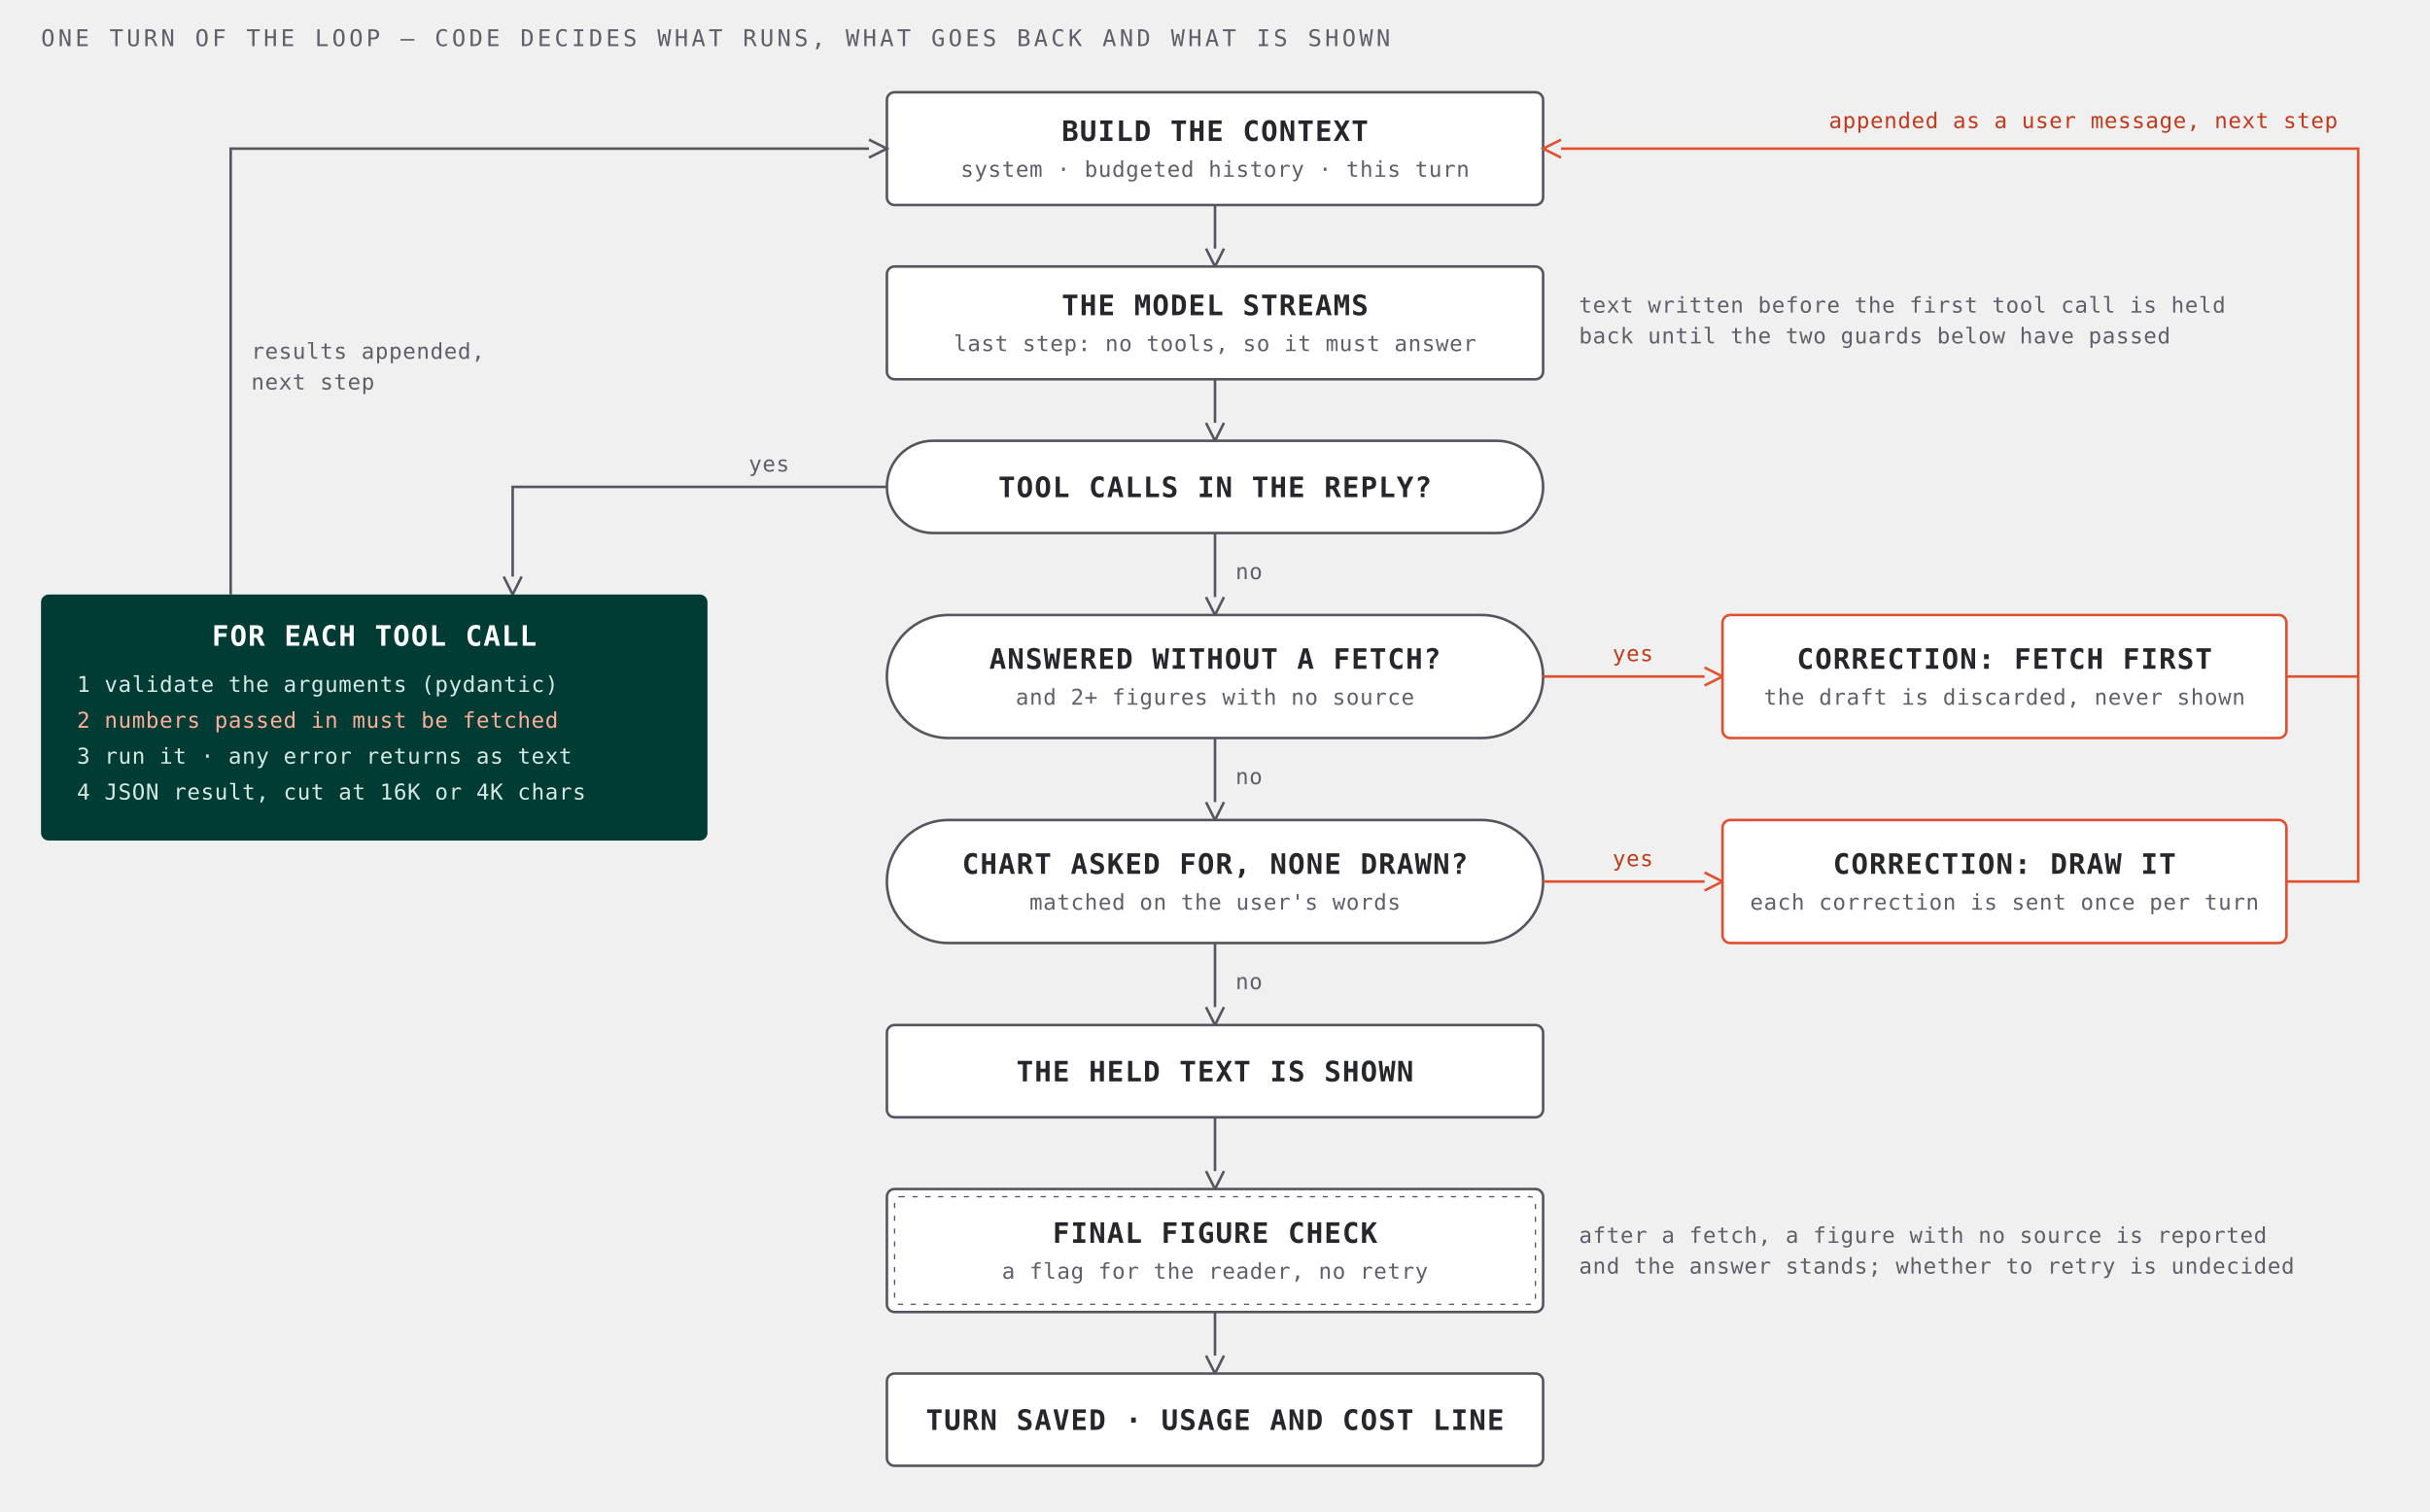
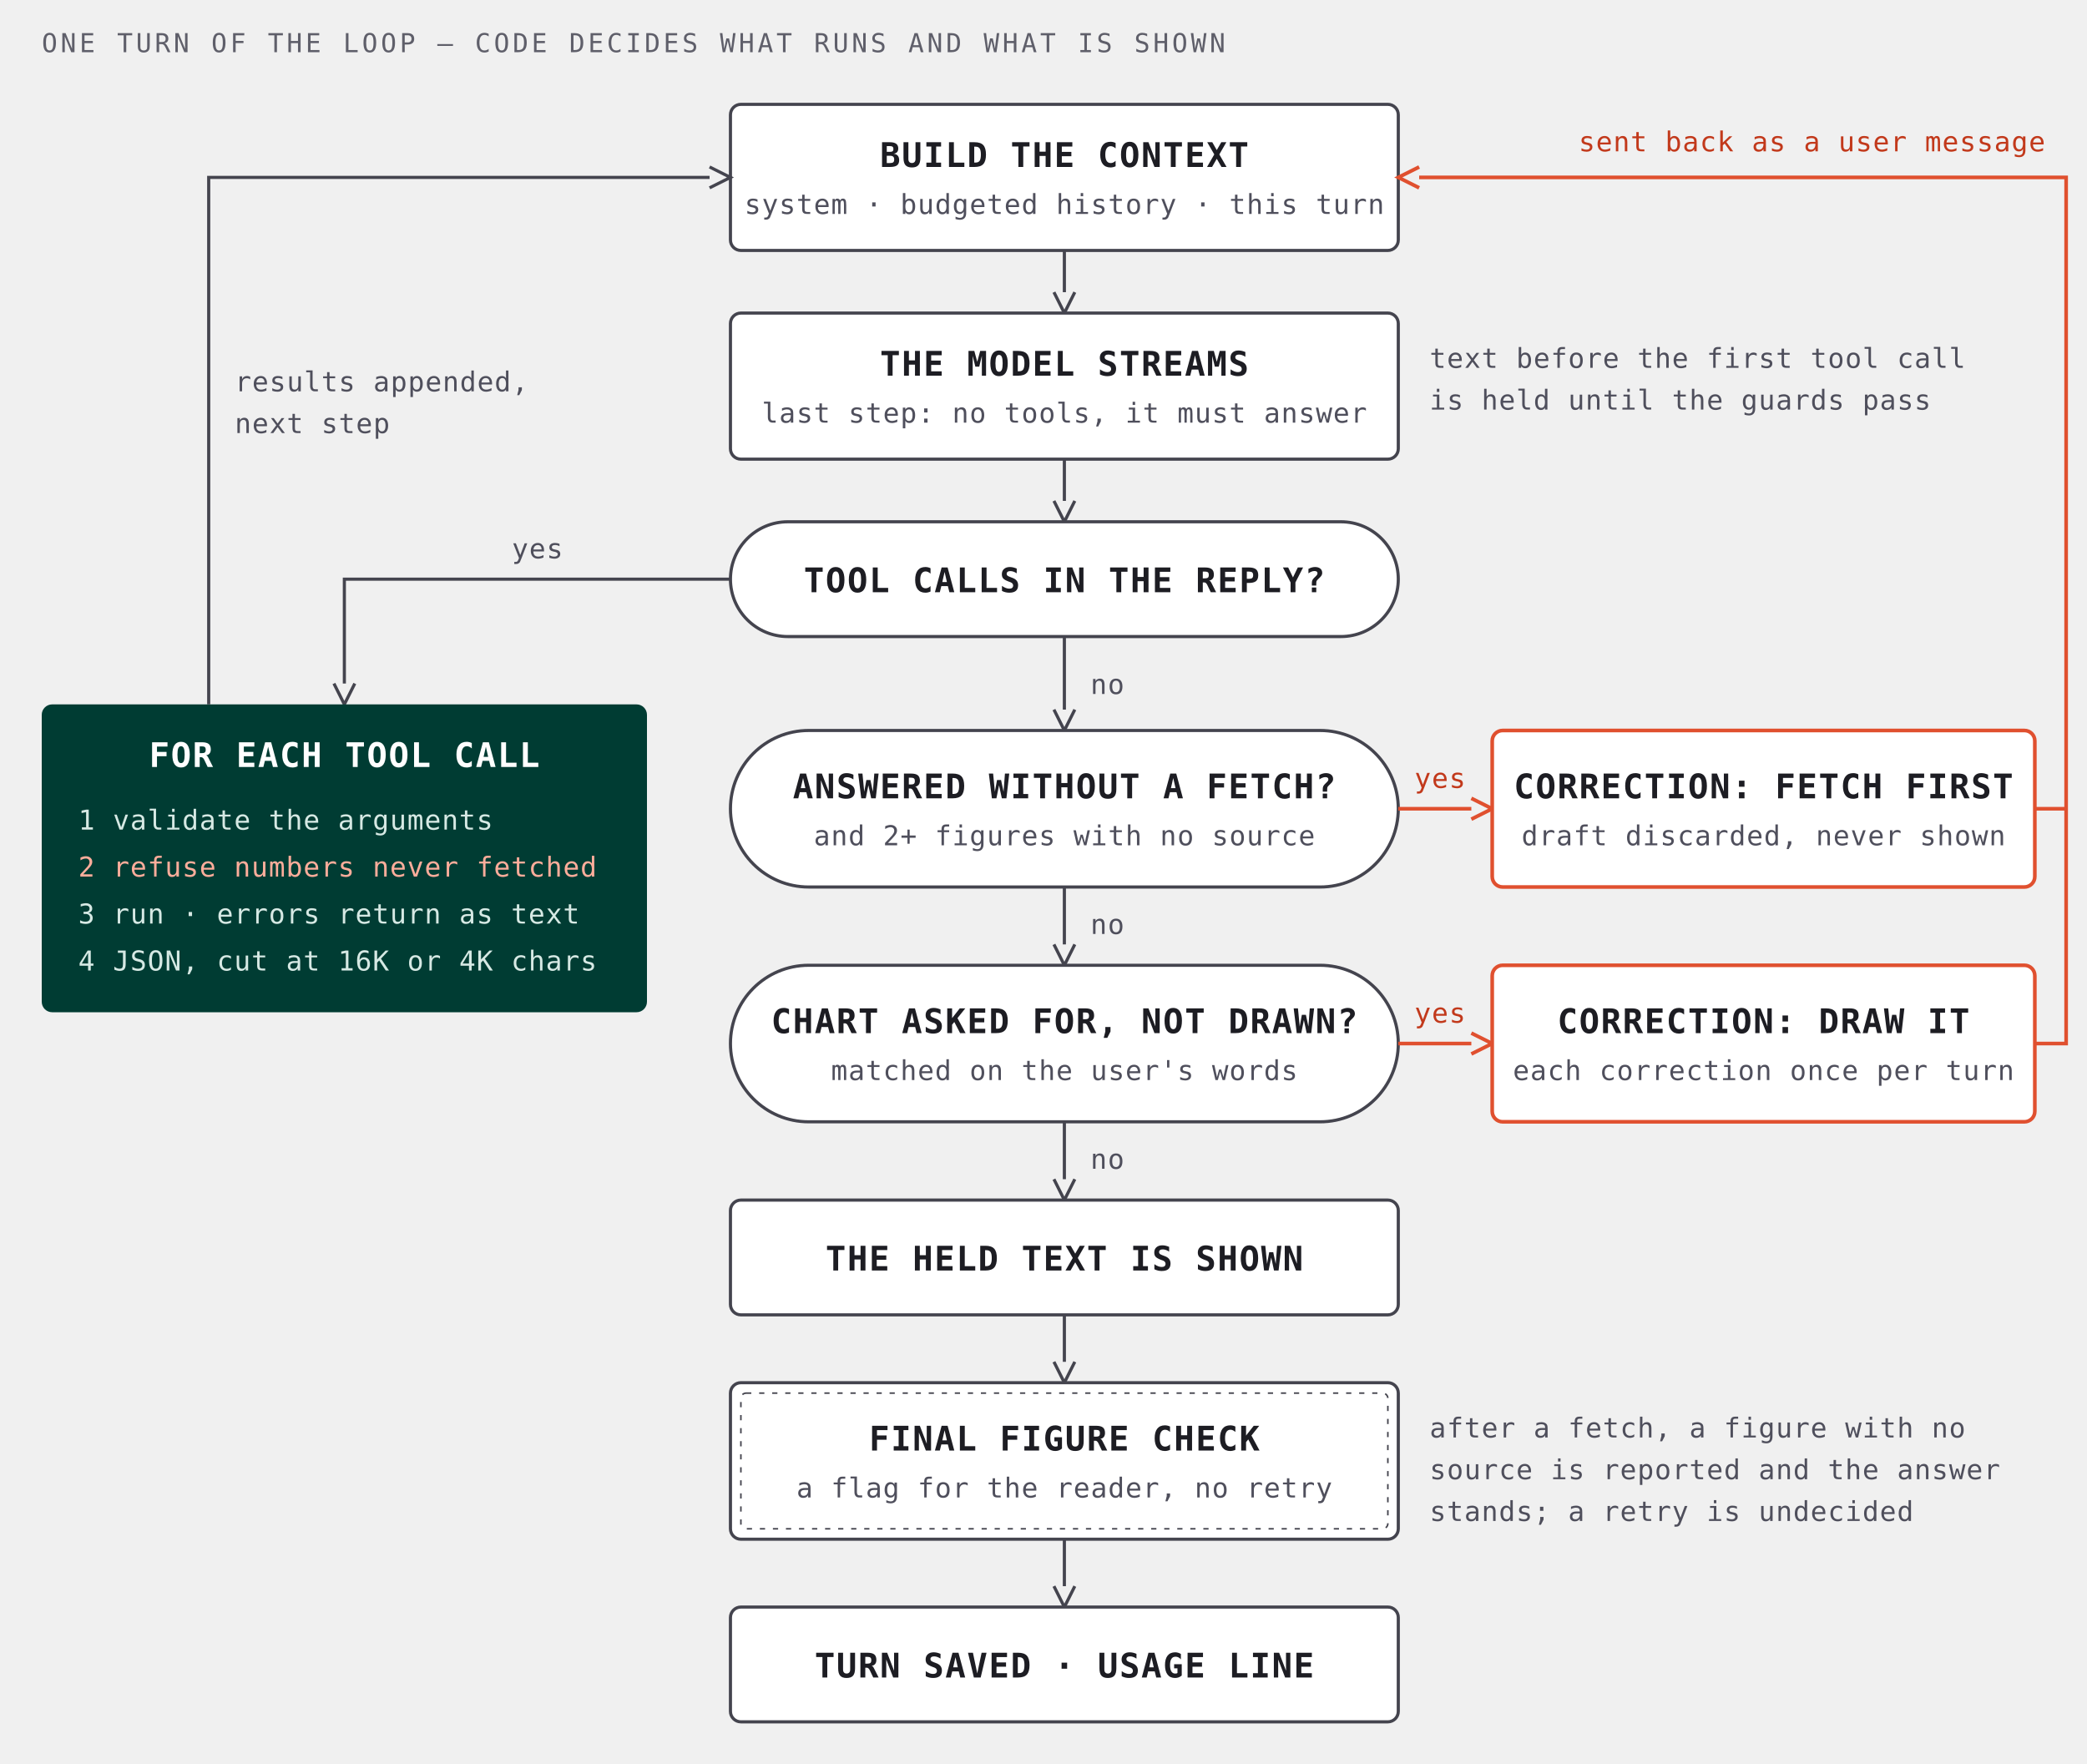
- <svg xmlns="http://www.w3.org/2000/svg" viewBox="0 0 948 590" role="img" aria-label="One turn of the Aloi agent loop: build the context, stream the model, run any tool calls and loop; a reply without tool calls passes two guards that can each send one correction; then the held text is shown, the final figure check runs and the turn is saved">
+ <svg xmlns="http://www.w3.org/2000/svg" viewBox="0 0 800 676" role="img" aria-label="One turn of the Aloi agent loop: build the context, stream the model, run any tool calls and loop; a reply without tool calls passes two guards that can each send one correction; then the held text is shown, the final figure check runs and the turn is saved">
  <style>
- .h{font:500 9px ui-monospace,'IBM Plex Mono',Consolas,monospace;letter-spacing:.14em;fill:#5f5f6a}
- .t{font:600 11px ui-monospace,'IBM Plex Mono',Consolas,monospace;letter-spacing:.04em;fill:#26262d;text-anchor:middle}
- .s{font:400 8.5px ui-monospace,'IBM Plex Mono',Consolas,monospace;letter-spacing:.03em;fill:#5f5f6a;text-anchor:middle}
- .b{fill:#fff;stroke:#55555f;stroke-width:1}
- .a{fill:none;stroke:#55555f;stroke-width:1}
- .c{fill:none;stroke:#e0502f;stroke-width:1}
+ .h{font:500 10px ui-monospace,'IBM Plex Mono',Consolas,monospace;letter-spacing:.12em;fill:#5f5f6a}
+ .t{font:600 13px ui-monospace,'IBM Plex Mono',Consolas,monospace;letter-spacing:.04em;fill:#1d1d23;text-anchor:middle}
+ .s{font:400 10.5px ui-monospace,'IBM Plex Mono',Consolas,monospace;letter-spacing:.03em;fill:#4f4f5c;text-anchor:middle}
+ .b{fill:#fff;stroke:#44444e;stroke-width:1.2}
+ .a{fill:none;stroke:#44444e;stroke-width:1.2}
+ .c{fill:none;stroke:#e0502f;stroke-width:1.4}
</style>
-   <text class="h" x="16" y="18">ONE TURN OF THE LOOP — CODE DECIDES WHAT RUNS, WHAT GOES BACK AND WHAT IS SHOWN</text>
-   <rect class="b" x="346" y="36" width="256" height="44" rx="3" />
-   <text class="t" x="474" y="55">BUILD THE CONTEXT</text>
-   <text class="s" x="474" y="69">system · budgeted history · this turn</text>
-   <line class="a" x1="474" y1="80" x2="474" y2="97" />
-   <path class="a" d="M470.5 97 L474 104 L477.5 97" />
-   <rect class="b" x="346" y="104" width="256" height="44" rx="3" />
-   <text class="t" x="474" y="123">THE MODEL STREAMS</text>
-   <text class="s" x="474" y="137">last step: no tools, so it must answer</text>
-   <text class="s" x="616" y="122" style="text-anchor:start">text written before the first tool call is held</text>
-   <text class="s" x="616" y="134" style="text-anchor:start">back until the two guards below have passed</text>
-   <line class="a" x1="474" y1="148" x2="474" y2="165" />
-   <path class="a" d="M470.5 165 L474 172 L477.5 165" />
-   <rect class="b" x="346" y="172" width="256" height="36" rx="18" />
-   <text class="t" x="474" y="194">TOOL CALLS IN THE REPLY?</text>
-   <polyline class="a" points="346,190 200,190 200,225" />
-   <path class="a" d="M196.5 225 L200 232 L203.5 225" />
-   <text class="s" x="300" y="184">yes</text>
-   <line class="a" x1="474" y1="208" x2="474" y2="233" />
-   <path class="a" d="M470.5 233 L474 240 L477.5 233" />
-   <text class="s" x="482" y="226" style="text-anchor:start">no</text>
-   <rect x="16" y="232" width="260" height="96" rx="3" fill="#003c33" />
-   <text class="t" x="146" y="252" style="fill:#fff">FOR EACH TOOL CALL</text>
-   <text class="s" x="30" y="270" style="text-anchor:start;fill:#d6e9e4">1  validate the arguments (pydantic)</text>
-   <text class="s" x="30" y="284" style="text-anchor:start;fill:#ffad9b">2  numbers passed in must be fetched</text>
-   <text class="s" x="30" y="298" style="text-anchor:start;fill:#d6e9e4">3  run it · any error returns as text</text>
-   <text class="s" x="30" y="312" style="text-anchor:start;fill:#d6e9e4">4  JSON result, cut at 16K or 4K chars</text>
-   <polyline class="a" points="90,232 90,58 339,58" />
-   <path class="a" d="M339 54.5 L346 58 L339 61.5" />
-   <text class="s" x="98" y="140" style="text-anchor:start">results appended,</text>
-   <text class="s" x="98" y="152" style="text-anchor:start">next step</text>
-   <rect class="b" x="346" y="240" width="256" height="48" rx="24" />
-   <text class="t" x="474" y="261">ANSWERED WITHOUT A FETCH?</text>
-   <text class="s" x="474" y="275">and 2+ figures with no source</text>
-   <line class="c" x1="602" y1="264" x2="665" y2="264" />
-   <path class="c" d="M665 260.5 L672 264 L665 267.5" />
-   <text class="s" x="637" y="258" style="fill:#c2391b">yes</text>
-   <rect x="672" y="240" width="220" height="48" rx="3" fill="#fff" stroke="#e0502f" />
-   <text class="t" x="782" y="261">CORRECTION: FETCH FIRST</text>
-   <text class="s" x="782" y="275">the draft is discarded, never shown</text>
-   <line class="a" x1="474" y1="288" x2="474" y2="313" />
-   <path class="a" d="M470.5 313 L474 320 L477.5 313" />
-   <text class="s" x="482" y="306" style="text-anchor:start">no</text>
-   <rect class="b" x="346" y="320" width="256" height="48" rx="24" />
-   <text class="t" x="474" y="341">CHART ASKED FOR, NONE DRAWN?</text>
-   <text class="s" x="474" y="355">matched on the user's words</text>
-   <line class="c" x1="602" y1="344" x2="665" y2="344" />
-   <path class="c" d="M665 340.5 L672 344 L665 347.5" />
-   <text class="s" x="637" y="338" style="fill:#c2391b">yes</text>
-   <rect x="672" y="320" width="220" height="48" rx="3" fill="#fff" stroke="#e0502f" />
-   <text class="t" x="782" y="341">CORRECTION: DRAW IT</text>
-   <text class="s" x="782" y="355">each correction is sent once per turn</text>
-   <line class="c" x1="892" y1="264" x2="920" y2="264" />
-   <polyline class="c" points="892,344 920,344 920,58 609,58" />
-   <path class="c" d="M609 54.5 L602 58 L609 61.5" />
-   <text class="s" x="912" y="50" style="text-anchor:end;fill:#c2391b">appended as a user message, next step</text>
-   <line class="a" x1="474" y1="368" x2="474" y2="393" />
-   <path class="a" d="M470.5 393 L474 400 L477.5 393" />
-   <text class="s" x="482" y="386" style="text-anchor:start">no</text>
-   <rect class="b" x="346" y="400" width="256" height="36" rx="3" />
-   <text class="t" x="474" y="422">THE HELD TEXT IS SHOWN</text>
-   <line class="a" x1="474" y1="436" x2="474" y2="457" />
-   <path class="a" d="M470.5 457 L474 464 L477.5 457" />
-   <rect class="b" x="346" y="464" width="256" height="48" rx="3" stroke-width="1.6" />
-   <rect x="349" y="467" width="250" height="42" rx="2" fill="none" stroke="#55555f" stroke-width=".5" stroke-dasharray="2 3" />
-   <text class="t" x="474" y="485">FINAL FIGURE CHECK</text>
-   <text class="s" x="474" y="499">a flag for the reader, no retry</text>
-   <text class="s" x="616" y="485" style="text-anchor:start">after a fetch, a figure with no source is reported</text>
-   <text class="s" x="616" y="497" style="text-anchor:start">and the answer stands; whether to retry is undecided</text>
-   <line class="a" x1="474" y1="512" x2="474" y2="529" />
-   <path class="a" d="M470.5 529 L474 536 L477.5 529" />
-   <rect class="b" x="346" y="536" width="256" height="36" rx="3" />
-   <text class="t" x="474" y="558">TURN SAVED · USAGE AND COST LINE</text>
+   <text class="h" x="16" y="20">ONE TURN OF THE LOOP — CODE DECIDES WHAT RUNS AND WHAT IS SHOWN</text>
+   <rect class="b" x="280" y="40" width="256" height="56" rx="4" />
+   <text class="t" x="408" y="64">BUILD THE CONTEXT</text>
+   <text class="s" x="408" y="82">system · budgeted history · this turn</text>
+   <line class="a" x1="408" y1="96" x2="408" y2="112" />
+   <path class="a" d="M404 112 L408 120 L412 112" />
+   <rect class="b" x="280" y="120" width="256" height="56" rx="4" />
+   <text class="t" x="408" y="144">THE MODEL STREAMS</text>
+   <text class="s" x="408" y="162">last step: no tools, it must answer</text>
+   <text class="s" x="548" y="141" style="text-anchor:start">text before the first tool call</text>
+   <text class="s" x="548" y="157" style="text-anchor:start">is held until the guards pass</text>
+   <line class="a" x1="408" y1="176" x2="408" y2="192" />
+   <path class="a" d="M404 192 L408 200 L412 192" />
+   <rect class="b" x="280" y="200" width="256" height="44" rx="22" />
+   <text class="t" x="408" y="227">TOOL CALLS IN THE REPLY?</text>
+   <polyline class="a" points="280,222 132,222 132,262" />
+   <path class="a" d="M128 262 L132 270 L136 262" />
+   <text class="s" x="206" y="214">yes</text>
+   <line class="a" x1="408" y1="244" x2="408" y2="272" />
+   <path class="a" d="M404 272 L408 280 L412 272" />
+   <text class="s" x="418" y="266" style="text-anchor:start">no</text>
+   <rect x="16" y="270" width="232" height="118" rx="4" fill="#003c33" />
+   <text class="t" x="132" y="294" style="fill:#fff">FOR EACH TOOL CALL</text>
+   <text class="s" x="30" y="318" style="text-anchor:start;fill:#d6e9e4">1  validate the arguments</text>
+   <text class="s" x="30" y="336" style="text-anchor:start;fill:#ffad9b">2  refuse numbers never fetched</text>
+   <text class="s" x="30" y="354" style="text-anchor:start;fill:#d6e9e4">3  run · errors return as text</text>
+   <text class="s" x="30" y="372" style="text-anchor:start;fill:#d6e9e4">4  JSON, cut at 16K or 4K chars</text>
+   <polyline class="a" points="80,270 80,68 272,68" />
+   <path class="a" d="M272 64 L280 68 L272 72" />
+   <text class="s" x="90" y="150" style="text-anchor:start">results appended,</text>
+   <text class="s" x="90" y="166" style="text-anchor:start">next step</text>
+   <rect class="b" x="280" y="280" width="256" height="60" rx="30" />
+   <text class="t" x="408" y="306">ANSWERED WITHOUT A FETCH?</text>
+   <text class="s" x="408" y="324">and 2+ figures with no source</text>
+   <line class="c" x1="536" y1="310" x2="564" y2="310" />
+   <path class="c" d="M564 306 L572 310 L564 314" />
+   <text class="s" x="552" y="302" style="fill:#c2391b">yes</text>
+   <rect x="572" y="280" width="208" height="60" rx="4" fill="#fff" stroke="#e0502f" stroke-width="1.4" />
+   <text class="t" x="676" y="306">CORRECTION: FETCH FIRST</text>
+   <text class="s" x="676" y="324">draft discarded, never shown</text>
+   <line class="a" x1="408" y1="340" x2="408" y2="362" />
+   <path class="a" d="M404 362 L408 370 L412 362" />
+   <text class="s" x="418" y="358" style="text-anchor:start">no</text>
+   <rect class="b" x="280" y="370" width="256" height="60" rx="30" />
+   <text class="t" x="408" y="396">CHART ASKED FOR, NOT DRAWN?</text>
+   <text class="s" x="408" y="414">matched on the user's words</text>
+   <line class="c" x1="536" y1="400" x2="564" y2="400" />
+   <path class="c" d="M564 396 L572 400 L564 404" />
+   <text class="s" x="552" y="392" style="fill:#c2391b">yes</text>
+   <rect x="572" y="370" width="208" height="60" rx="4" fill="#fff" stroke="#e0502f" stroke-width="1.4" />
+   <text class="t" x="676" y="396">CORRECTION: DRAW IT</text>
+   <text class="s" x="676" y="414">each correction once per turn</text>
+   <line class="c" x1="780" y1="310" x2="792" y2="310" />
+   <polyline class="c" points="780,400 792,400 792,68 544,68" />
+   <path class="c" d="M544 64 L536 68 L544 72" />
+   <text class="s" x="784" y="58" style="text-anchor:end;fill:#c2391b">sent back as a user message</text>
+   <line class="a" x1="408" y1="430" x2="408" y2="452" />
+   <path class="a" d="M404 452 L408 460 L412 452" />
+   <text class="s" x="418" y="448" style="text-anchor:start">no</text>
+   <rect class="b" x="280" y="460" width="256" height="44" rx="4" />
+   <text class="t" x="408" y="487">THE HELD TEXT IS SHOWN</text>
+   <line class="a" x1="408" y1="504" x2="408" y2="522" />
+   <path class="a" d="M404 522 L408 530 L412 522" />
+   <rect class="b" x="280" y="530" width="256" height="60" rx="4" stroke-width="2" />
+   <rect x="284" y="534" width="248" height="52" rx="2" fill="none" stroke="#44444e" stroke-width=".6" stroke-dasharray="2 3" />
+   <text class="t" x="408" y="556">FINAL FIGURE CHECK</text>
+   <text class="s" x="408" y="574">a flag for the reader, no retry</text>
+   <text class="s" x="548" y="551" style="text-anchor:start">after a fetch, a figure with no</text>
+   <text class="s" x="548" y="567" style="text-anchor:start">source is reported and the answer</text>
+   <text class="s" x="548" y="583" style="text-anchor:start">stands; a retry is undecided</text>
+   <line class="a" x1="408" y1="590" x2="408" y2="608" />
+   <path class="a" d="M404 608 L408 616 L412 608" />
+   <rect class="b" x="280" y="616" width="256" height="44" rx="4" />
+   <text class="t" x="408" y="643">TURN SAVED · USAGE LINE</text>
</svg>
